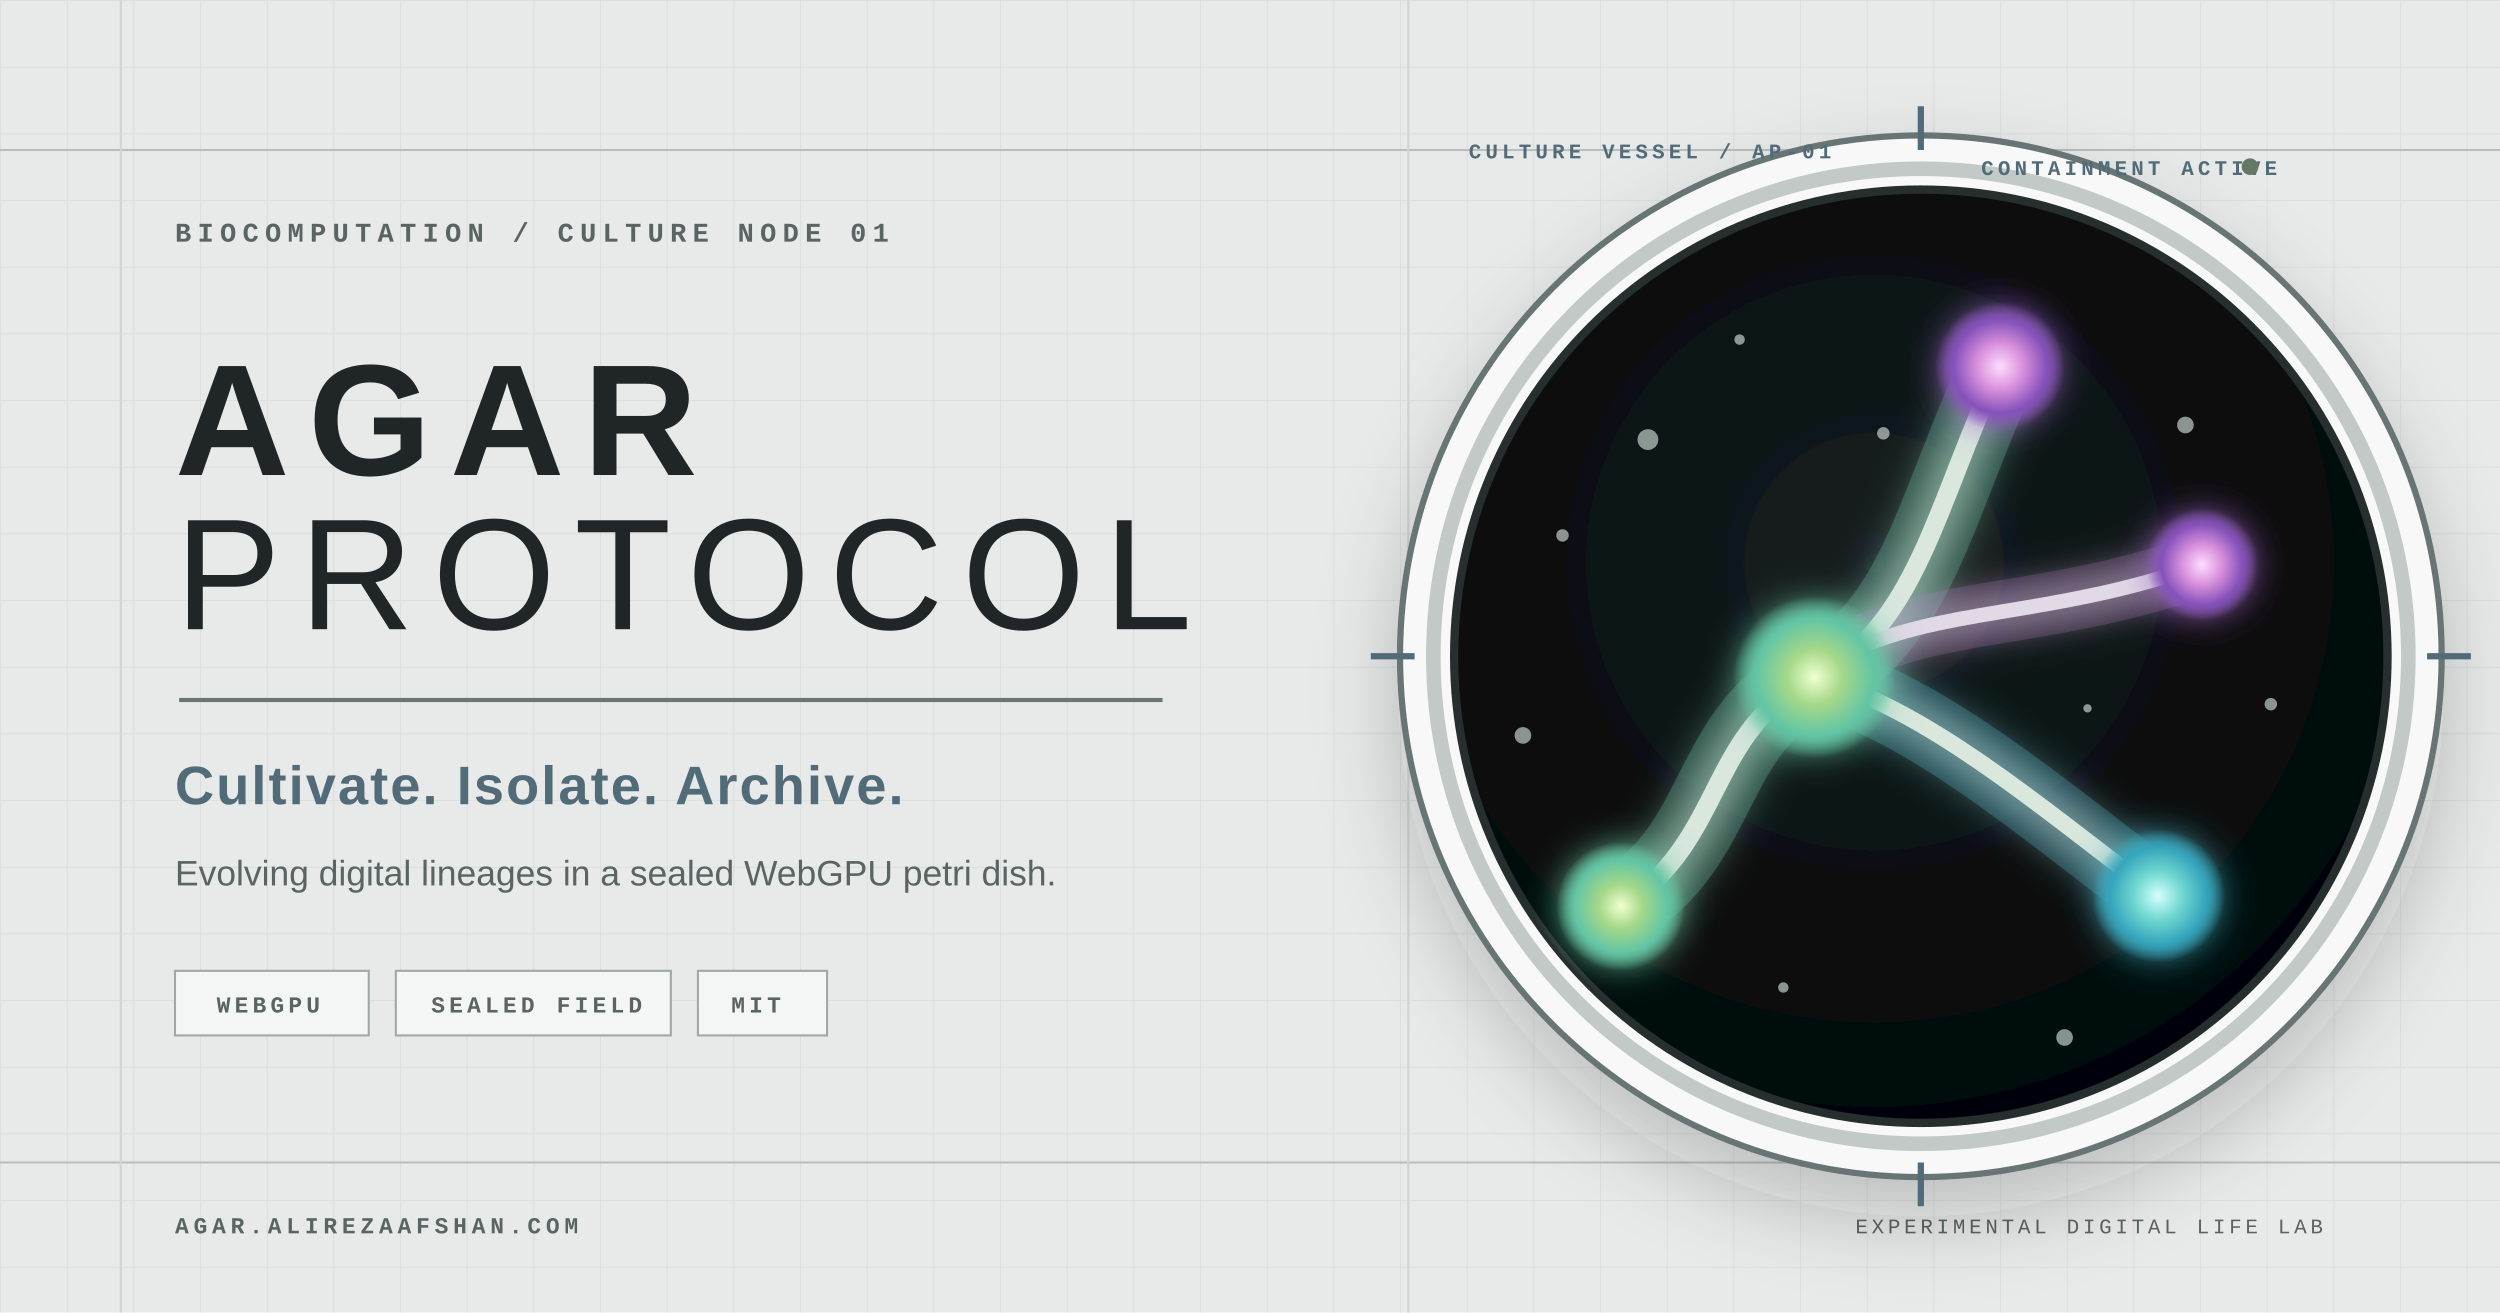
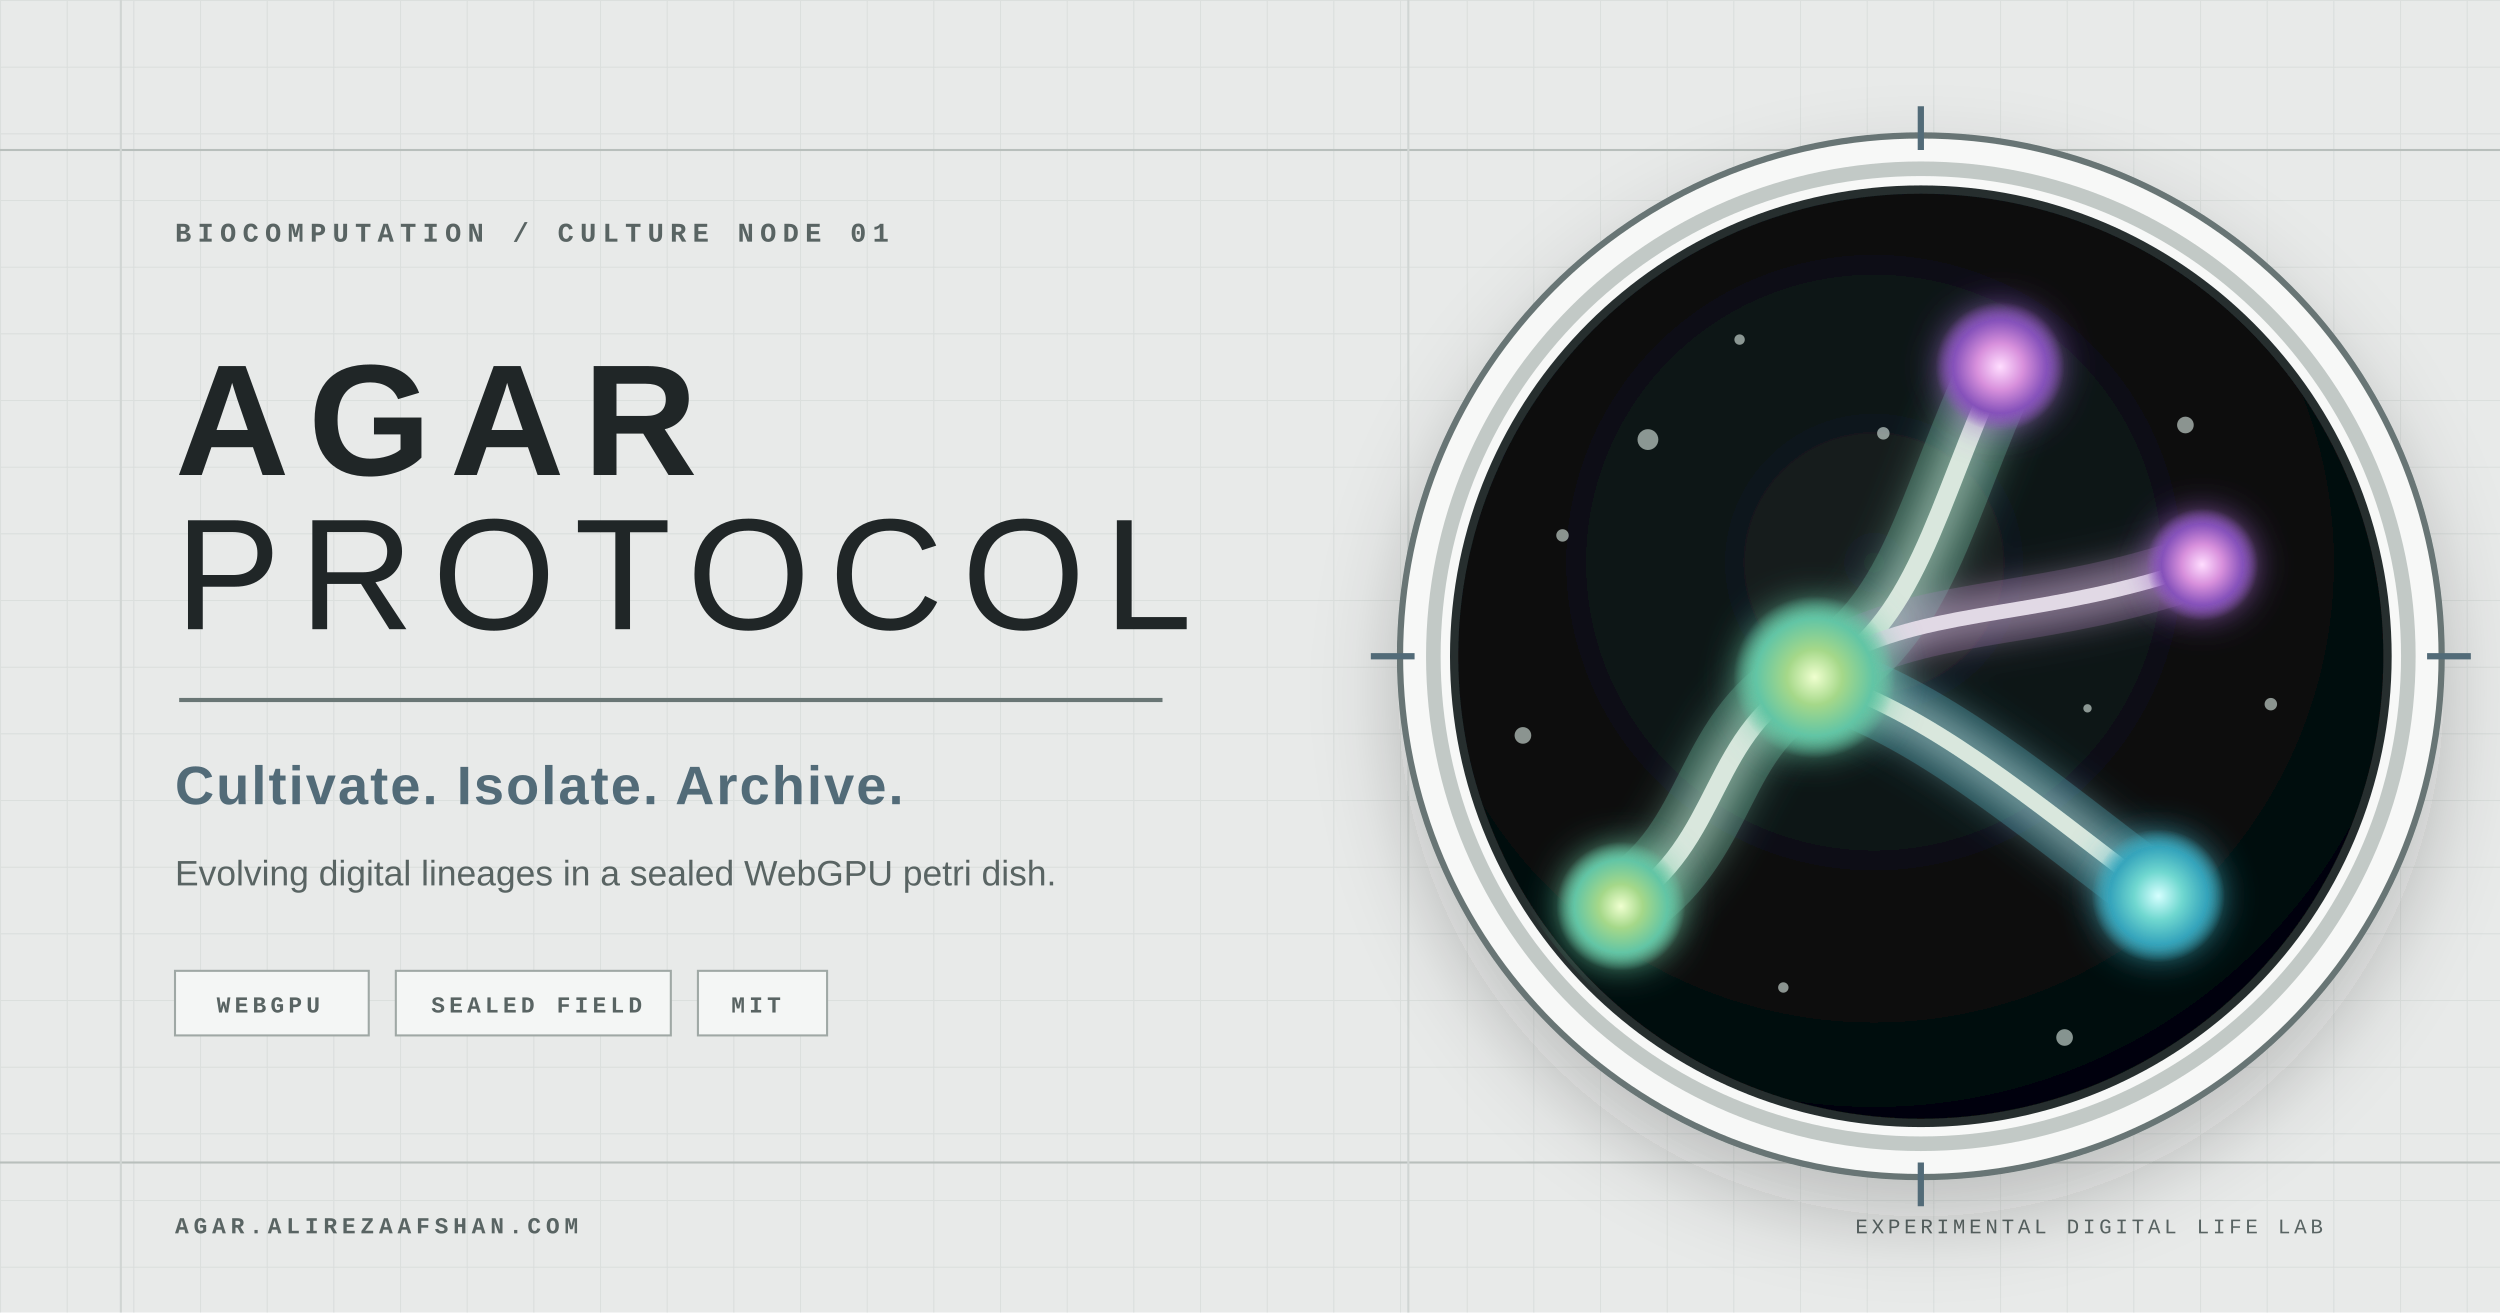
<svg xmlns="http://www.w3.org/2000/svg" viewBox="0 0 1200 630">
  <defs>
    <pattern id="grid" width="32" height="32" patternUnits="userSpaceOnUse">
      <path d="M32 0H0V32" fill="none" stroke="#cfd4d2" stroke-width="1" />
    </pattern>
    <radialGradient id="dish" cx="45%" cy="40%" r="65%">
      <stop offset="0" stop-color="#162021" />
      <stop offset=".62" stop-color="#090d0e" />
      <stop offset="1" stop-color="#020405" />
    </radialGradient>
    <radialGradient id="colonyA">
      <stop offset="0" stop-color="#efffcf" />
      <stop offset=".34" stop-color="#a5d889" />
      <stop offset=".72" stop-color="#62c5a5" />
      <stop offset="1" stop-color="#62c5a5" stop-opacity="0" />
    </radialGradient>
    <radialGradient id="colonyB">
      <stop offset="0" stop-color="#ffddff" />
      <stop offset=".36" stop-color="#d890dc" />
      <stop offset=".72" stop-color="#8551ba" />
      <stop offset="1" stop-color="#8551ba" stop-opacity="0" />
    </radialGradient>
    <radialGradient id="colonyC">
      <stop offset="0" stop-color="#d5ffff" />
      <stop offset=".36" stop-color="#70d8d0" />
      <stop offset=".72" stop-color="#36a5bc" />
      <stop offset="1" stop-color="#36a5bc" stop-opacity="0" />
    </radialGradient>
    <filter id="plateShadow" x="-30%" y="-30%" width="160%" height="160%">
      <feDropShadow dx="0" dy="18" stdDeviation="20" flood-color="#222a2a" flood-opacity=".22" />
    </filter>
    <filter id="glow" x="-100%" y="-100%" width="300%" height="300%">
      <feGaussianBlur stdDeviation="9" result="blur" />
      <feMerge>
        <feMergeNode in="blur" />
        <feMergeNode in="SourceGraphic" />
      </feMerge>
    </filter>
    <clipPath id="dishClip">
      <circle cx="922" cy="315" r="224" />
    </clipPath>
  </defs>
  <rect width="1200" height="630" fill="#e8eae9" />
  <rect width="1200" height="630" fill="url(#grid)" opacity=".52" />
  <path d="M0 72H1200M0 558H1200" stroke="#b8bfbc" />
  <path d="M58 0V630M676 0V630" stroke="#d0d5d3" />
  <g fill="#596463" font-family="Consolas, 'Courier New', monospace">
    <text x="84" y="116" font-size="13" font-weight="700" letter-spacing="3">BIOCOMPUTATION / CULTURE NODE 01</text>
    <text x="84" y="228" fill="#202627" font-family="Arial, sans-serif" font-size="76" font-weight="700" letter-spacing="9">AGAR</text>
    <text x="84" y="302" fill="#202627" font-family="Arial, sans-serif" font-size="76" font-weight="300" letter-spacing="9">PROTOCOL</text>
    <path d="M86 336H558" stroke="#697675" stroke-width="2" />
    <text x="84" y="386" fill="#526b78" font-family="Arial, sans-serif" font-size="26" font-weight="700" letter-spacing="1">Cultivate. Isolate. Archive.</text>
    <text x="84" y="425" font-family="Arial, sans-serif" font-size="17">Evolving digital lineages in a sealed WebGPU petri dish.</text>
    <g font-size="11" font-weight="700" letter-spacing="2">
      <rect x="84" y="466" width="93" height="31" fill="#f4f6f5" stroke="#9fa8a5" />
      <text x="104" y="486">WEBGPU</text>
      <rect x="190" y="466" width="132" height="31" fill="#f4f6f5" stroke="#9fa8a5" />
      <text x="207" y="486">SEALED FIELD</text>
      <rect x="335" y="466" width="62" height="31" fill="#f4f6f5" stroke="#9fa8a5" />
      <text x="351" y="486">MIT</text>
    </g>
    <text x="84" y="592" font-size="11" font-weight="700" letter-spacing="2.3">AGAR.ALIREZAAFSHAN.COM</text>
    <text x="1115" y="592" text-anchor="end" font-size="10" letter-spacing="1.8">EXPERIMENTAL DIGITAL LIFE LAB</text>
  </g>
  <g filter="url(#plateShadow)">
    <circle cx="922" cy="315" r="250" fill="#f7f8f7" stroke="#687574" stroke-width="3" />
    <circle cx="922" cy="315" r="234" fill="none" stroke="#c2c9c6" stroke-width="7" />
    <circle cx="922" cy="315" r="224" fill="url(#dish)" stroke="#252d2e" stroke-width="4" />
  </g>
  <g clip-path="url(#dishClip)">
    <g fill="none" stroke-linecap="round" filter="url(#glow)">
      <path d="M778 435C828 405 819 350 871 325C920 302 929 242 960 176" stroke="#70c7a9" stroke-opacity=".28" stroke-width="38" />
      <path d="M871 325C925 341 974 383 1036 430" stroke="#4dbfd1" stroke-opacity=".27" stroke-width="35" />
      <path d="M884 315C929 291 984 297 1057 271" stroke="#b77bc4" stroke-opacity=".22" stroke-width="30" />
      <path d="M778 435C828 405 819 350 871 325C920 302 929 242 960 176" stroke="#d9e7dd" stroke-width="9" />
      <path d="M871 325C925 341 974 383 1036 430" stroke="#d9e7dd" stroke-width="8" />
      <path d="M884 315C929 291 984 297 1057 271" stroke="#e1d9e5" stroke-width="7" />
    </g>
    <g filter="url(#glow)">
      <circle cx="778" cy="435" r="31" fill="url(#colonyA)" />
      <circle cx="871" cy="325" r="39" fill="url(#colonyA)" />
      <circle cx="960" cy="176" r="31" fill="url(#colonyB)" />
      <circle cx="1036" cy="430" r="32" fill="url(#colonyC)" />
      <circle cx="1057" cy="271" r="27" fill="url(#colonyB)" />
    </g>
    <g fill="#d9e7e0" opacity=".62">
      <circle cx="750" cy="257" r="3" />
      <circle cx="791" cy="211" r="5" />
      <circle cx="835" cy="163" r="2.5" />
      <circle cx="1049" cy="204" r="4" />
      <circle cx="1090" cy="338" r="3" />
      <circle cx="991" cy="498" r="4" />
      <circle cx="856" cy="474" r="2.5" />
      <circle cx="731" cy="353" r="4" />
      <circle cx="1002" cy="340" r="2" />
      <circle cx="904" cy="208" r="3" />
    </g>
  </g>
-   <g fill="#526b78" font-family="Consolas, 'Courier New', monospace" font-size="10" font-weight="700" letter-spacing="2">
-     <text x="705" y="76">CULTURE VESSEL / AP-01</text>
-     <text x="1093" y="84" text-anchor="end">CONTAINMENT ACTIVE</text>
-   </g>
  <g stroke="#526b78" stroke-width="3">
    <path d="M922 51V72M922 558V579M658 315H679M1165 315H1186" />
  </g>
-   <circle cx="1080" cy="80" r="4" fill="#657866" />
</svg>
